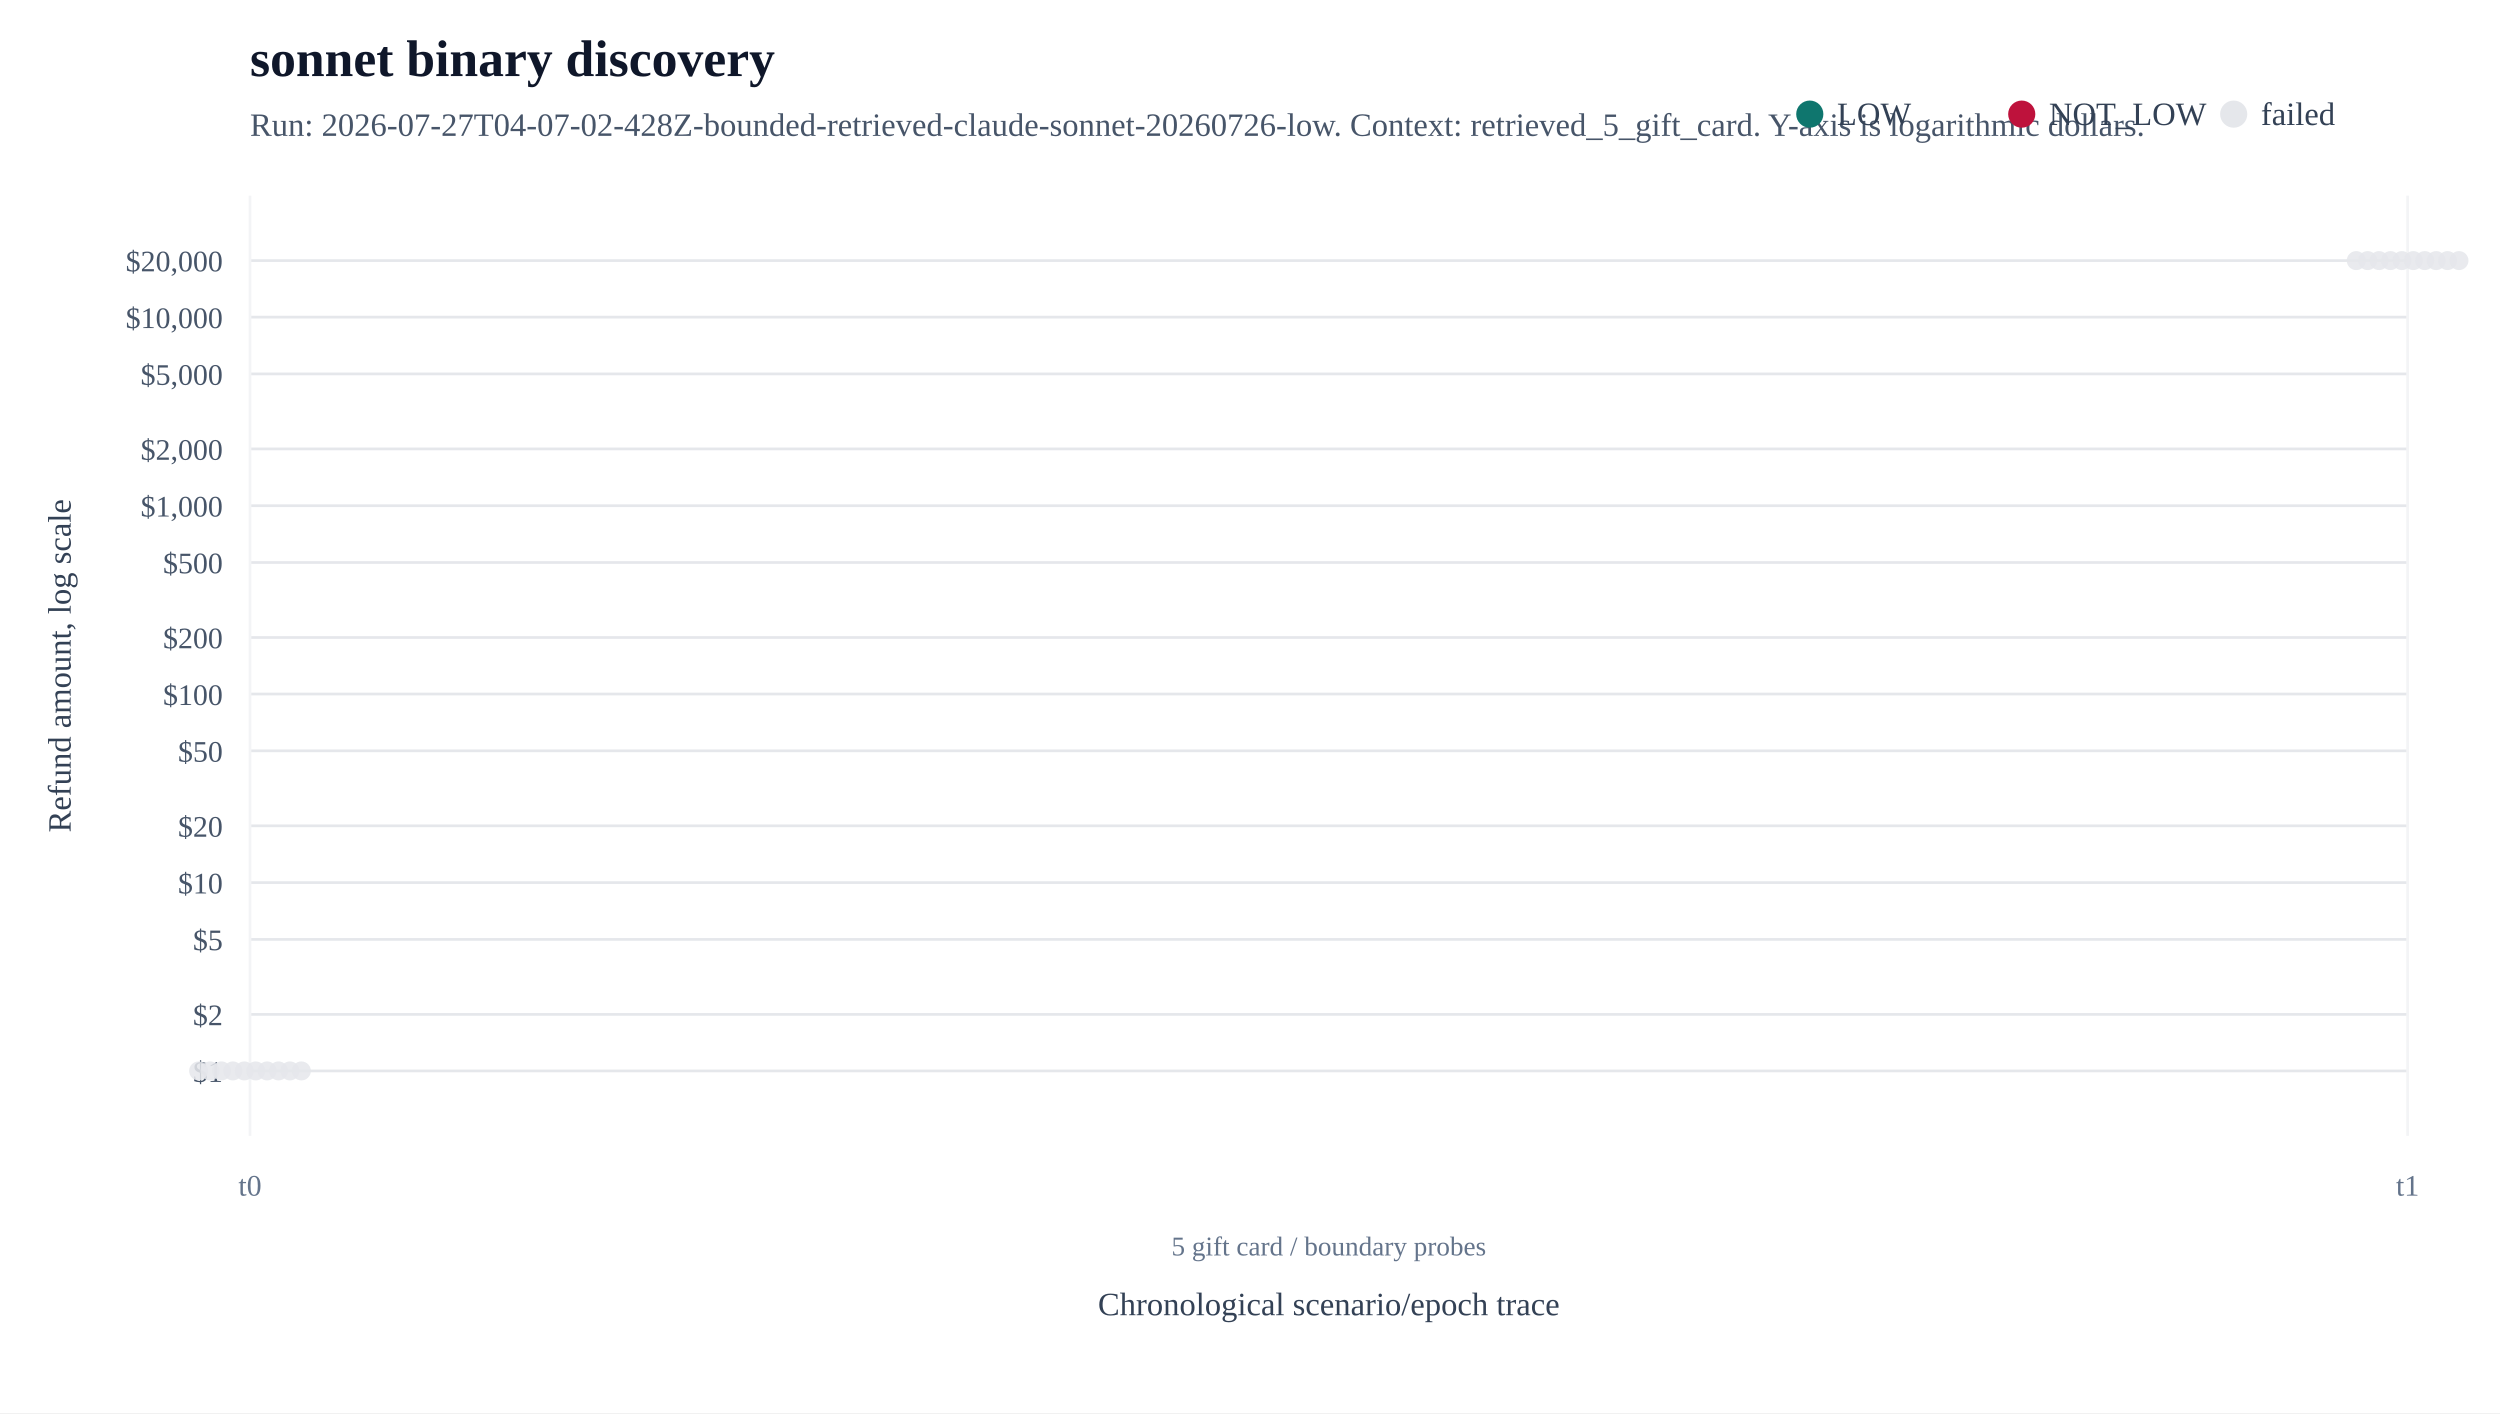
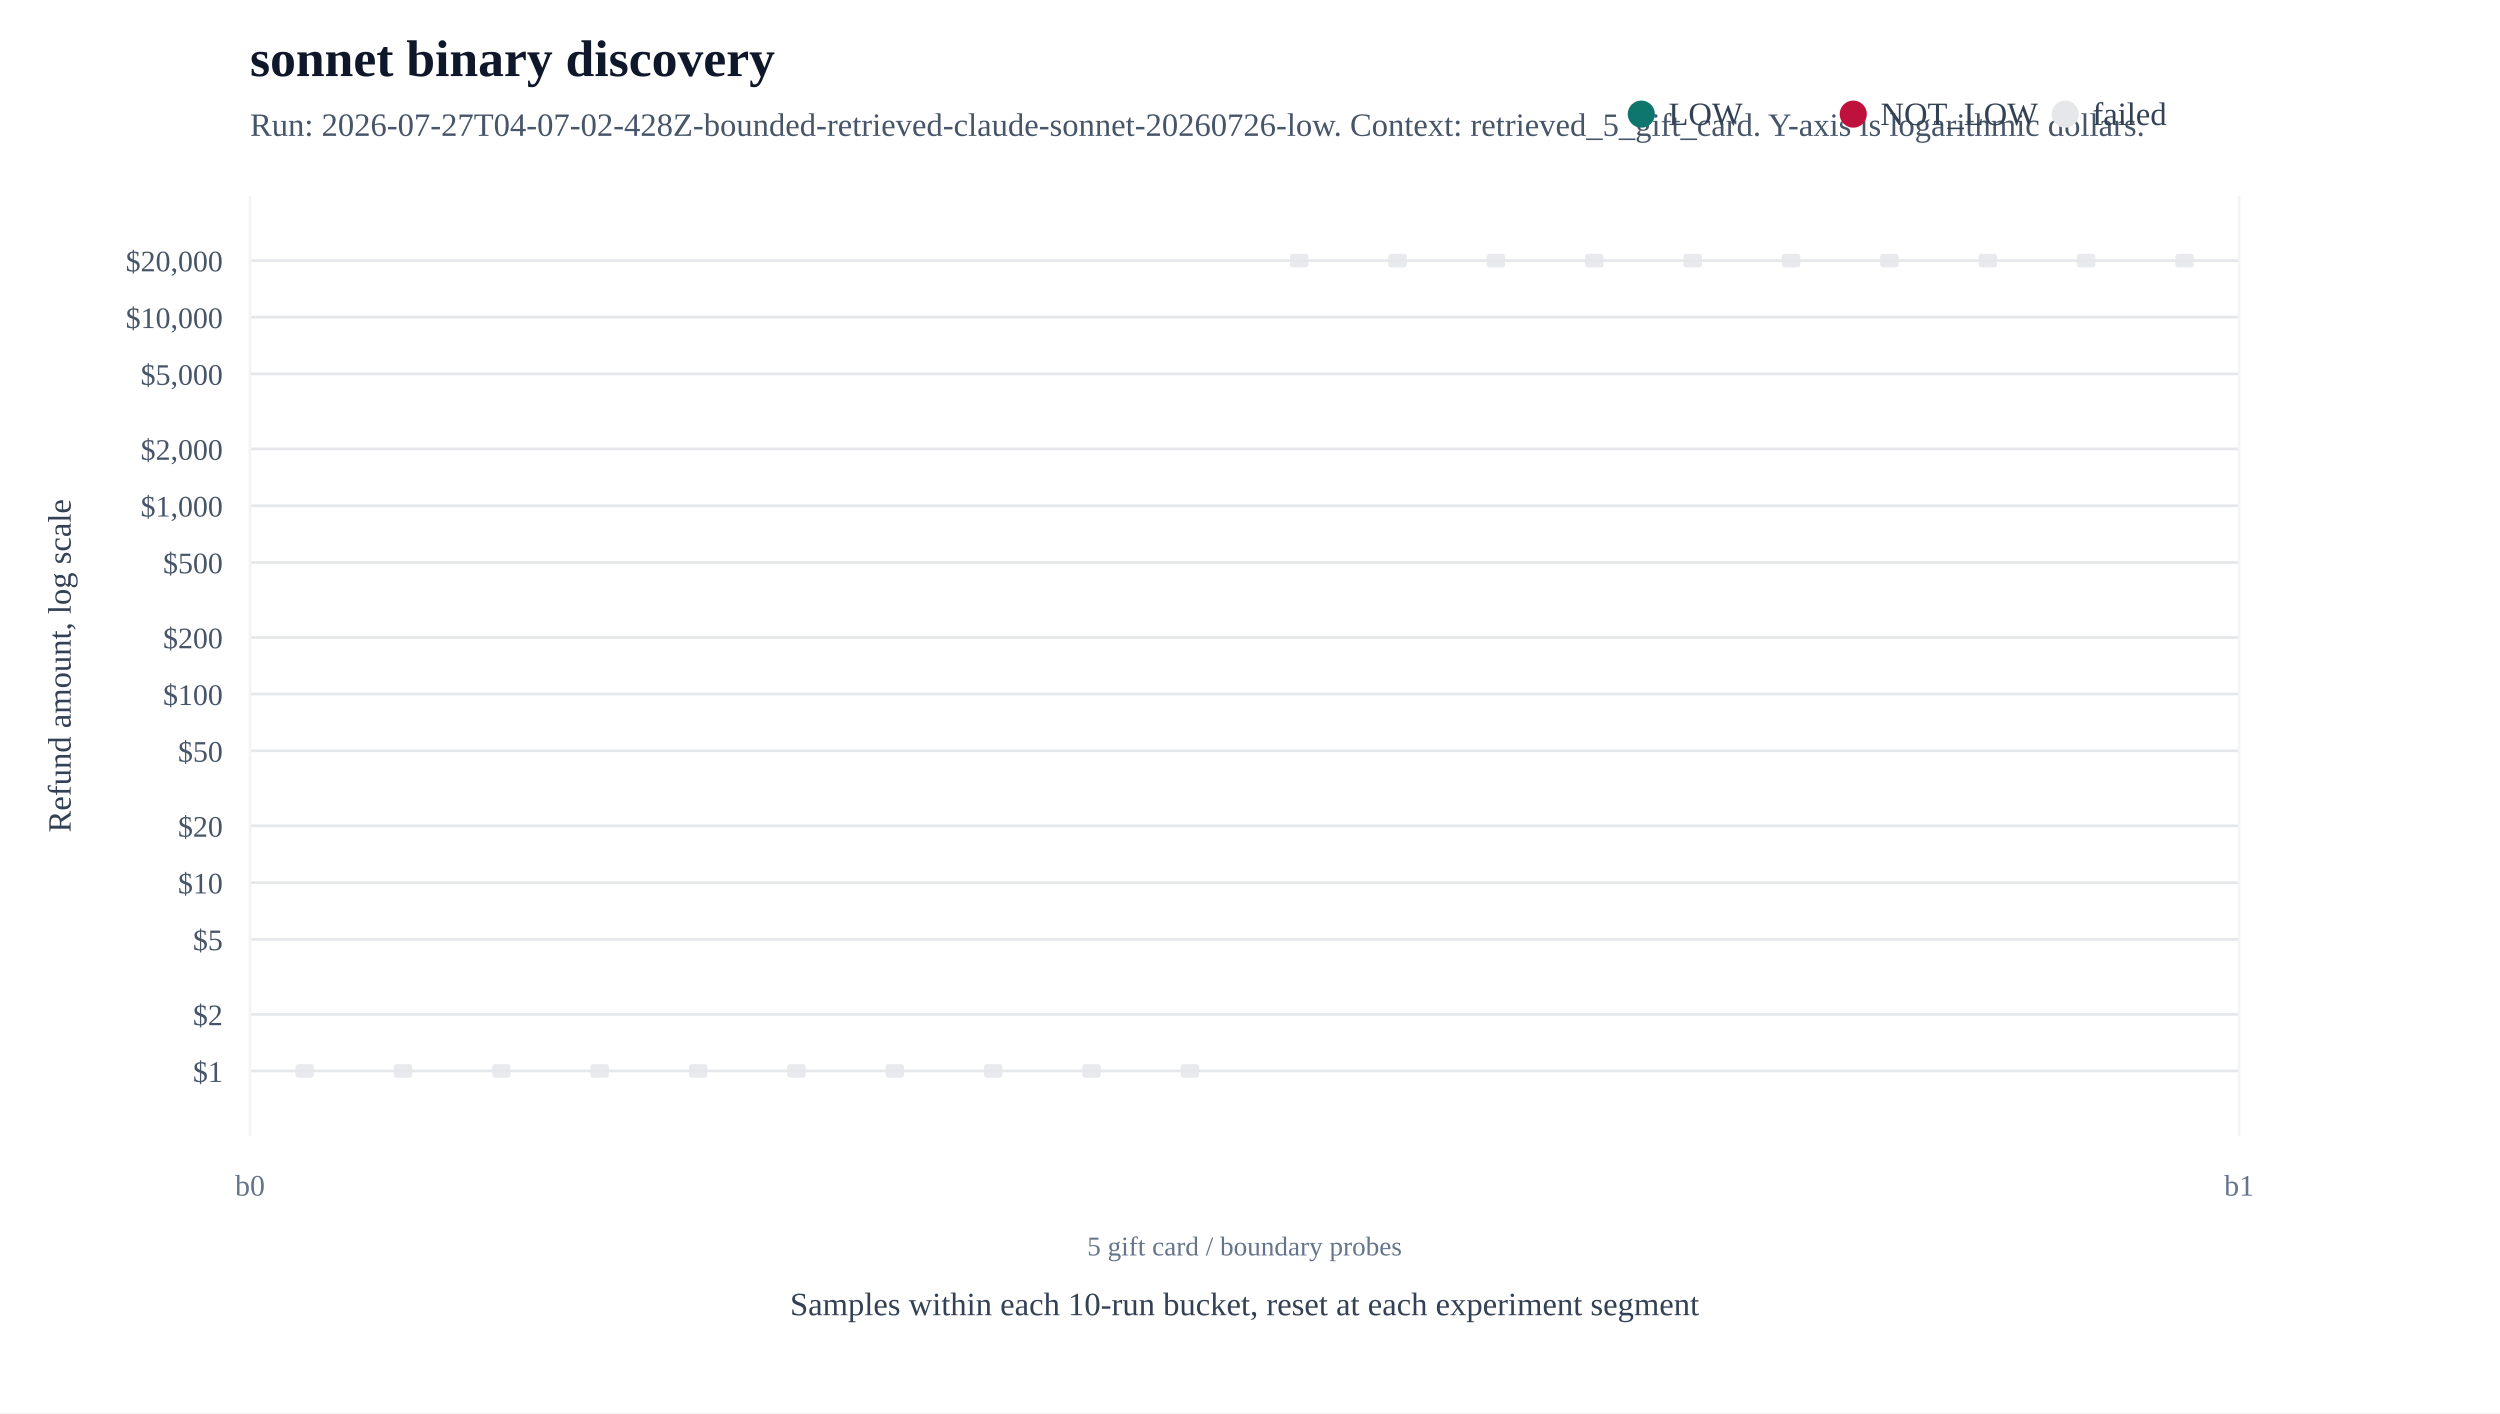
<svg xmlns="http://www.w3.org/2000/svg" width="920" height="520" viewBox="0 0 920 520" role="img" aria-labelledby="title desc">
  <rect width="100%" height="100%" fill="#ffffff" />
  <text x="92" y="28" font-size="19" font-weight="700" fill="#0f172a">sonnet binary discovery</text>
  <text x="92" y="50" font-size="12" fill="#475569">Run: 2026-07-27T04-07-02-428Z-bounded-retrieved-claude-sonnet-20260726-low. Context: retrieved_5_gift_card. Y-axis is logarithmic dollars.</text>
-   <circle cx="666" cy="42" r="5" fill="#0f766e" />
-   <text x="676" y="46" font-size="12" fill="#334155">LOW</text>
-   <circle cx="744" cy="42" r="5" fill="#be123c" />
-   <text x="754" y="46" font-size="12" fill="#334155">NOT_LOW</text>
-   <circle cx="822" cy="42" r="5" fill="#e5e7eb" />
-   <text x="832" y="46" font-size="12" fill="#334155">failed</text>
-   <rect x="92" y="72" width="794" height="346" fill="#ffffff" />
-   <line x1="92" y1="394.1" x2="886" y2="394.1" stroke="#e5e7eb" />
+   <circle cx="604" cy="42" r="5" fill="#0f766e" />
+   <text x="614" y="46" font-size="12" fill="#334155">LOW</text>
+   <circle cx="682" cy="42" r="5" fill="#be123c" />
+   <text x="692" y="46" font-size="12" fill="#334155">NOT_LOW</text>
+   <circle cx="760" cy="42" r="5" fill="#e5e7eb" />
+   <text x="770" y="46" font-size="12" fill="#334155">failed</text>
+   <rect x="92" y="72" width="732" height="346" fill="#ffffff" />
+   <line x1="92" y1="394.1" x2="824" y2="394.1" stroke="#e5e7eb" />
  <text x="82" y="398.138" text-anchor="end" font-size="11" fill="#475569">$1</text>
-   <line x1="92" y1="373.3" x2="886" y2="373.3" stroke="#e5e7eb" />
+   <line x1="92" y1="373.3" x2="824" y2="373.3" stroke="#e5e7eb" />
  <text x="82" y="377.262" text-anchor="end" font-size="11" fill="#475569">$2</text>
-   <line x1="92" y1="345.7" x2="886" y2="345.7" stroke="#e5e7eb" />
+   <line x1="92" y1="345.7" x2="824" y2="345.7" stroke="#e5e7eb" />
  <text x="82" y="349.664" text-anchor="end" font-size="11" fill="#475569">$5</text>
-   <line x1="92" y1="324.8" x2="886" y2="324.8" stroke="#e5e7eb" />
+   <line x1="92" y1="324.8" x2="824" y2="324.8" stroke="#e5e7eb" />
  <text x="82" y="328.788" text-anchor="end" font-size="11" fill="#475569">$10</text>
-   <line x1="92" y1="303.9" x2="886" y2="303.9" stroke="#e5e7eb" />
+   <line x1="92" y1="303.9" x2="824" y2="303.9" stroke="#e5e7eb" />
  <text x="82" y="307.912" text-anchor="end" font-size="11" fill="#475569">$20</text>
-   <line x1="92" y1="276.3" x2="886" y2="276.3" stroke="#e5e7eb" />
+   <line x1="92" y1="276.3" x2="824" y2="276.3" stroke="#e5e7eb" />
  <text x="82" y="280.315" text-anchor="end" font-size="11" fill="#475569">$50</text>
-   <line x1="92" y1="255.4" x2="886" y2="255.4" stroke="#e5e7eb" />
+   <line x1="92" y1="255.4" x2="824" y2="255.4" stroke="#e5e7eb" />
  <text x="82" y="259.438" text-anchor="end" font-size="11" fill="#475569">$100</text>
-   <line x1="92" y1="234.6" x2="886" y2="234.6" stroke="#e5e7eb" />
+   <line x1="92" y1="234.6" x2="824" y2="234.6" stroke="#e5e7eb" />
  <text x="82" y="238.562" text-anchor="end" font-size="11" fill="#475569">$200</text>
-   <line x1="92" y1="207.0" x2="886" y2="207.0" stroke="#e5e7eb" />
+   <line x1="92" y1="207.0" x2="824" y2="207.0" stroke="#e5e7eb" />
  <text x="82" y="210.965" text-anchor="end" font-size="11" fill="#475569">$500</text>
-   <line x1="92" y1="186.1" x2="886" y2="186.1" stroke="#e5e7eb" />
+   <line x1="92" y1="186.1" x2="824" y2="186.1" stroke="#e5e7eb" />
  <text x="82" y="190.088" text-anchor="end" font-size="11" fill="#475569">$1,000</text>
-   <line x1="92" y1="165.2" x2="886" y2="165.2" stroke="#e5e7eb" />
+   <line x1="92" y1="165.2" x2="824" y2="165.2" stroke="#e5e7eb" />
  <text x="82" y="169.212" text-anchor="end" font-size="11" fill="#475569">$2,000</text>
-   <line x1="92" y1="137.6" x2="886" y2="137.6" stroke="#e5e7eb" />
+   <line x1="92" y1="137.6" x2="824" y2="137.6" stroke="#e5e7eb" />
  <text x="82" y="141.615" text-anchor="end" font-size="11" fill="#475569">$5,000</text>
-   <line x1="92" y1="116.7" x2="886" y2="116.7" stroke="#e5e7eb" />
+   <line x1="92" y1="116.7" x2="824" y2="116.7" stroke="#e5e7eb" />
  <text x="82" y="120.738" text-anchor="end" font-size="11" fill="#475569">$10,000</text>
-   <line x1="92" y1="95.9" x2="886" y2="95.9" stroke="#e5e7eb" />
+   <line x1="92" y1="95.9" x2="824" y2="95.9" stroke="#e5e7eb" />
  <text x="82" y="99.862" text-anchor="end" font-size="11" fill="#475569">$20,000</text>
  <line x1="92.0" y1="72" x2="92.0" y2="418" stroke="#f3f4f6" />
-   <text x="92.0" y="440" text-anchor="middle" font-size="11" fill="#64748b">t0</text>
-   <line x1="886.0" y1="72" x2="886.0" y2="418" stroke="#f3f4f6" />
-   <text x="886.0" y="440" text-anchor="middle" font-size="11" fill="#64748b">t1</text>
-   <circle cx="73.1" cy="394.1" r="3.5" fill="#e5e7eb" opacity="0.86" />
-   <circle cx="77.3" cy="394.1" r="3.5" fill="#e5e7eb" opacity="0.86" />
-   <circle cx="81.5" cy="394.1" r="3.5" fill="#e5e7eb" opacity="0.86" />
-   <circle cx="85.7" cy="394.1" r="3.5" fill="#e5e7eb" opacity="0.86" />
-   <circle cx="89.9" cy="394.1" r="3.5" fill="#e5e7eb" opacity="0.86" />
-   <circle cx="94.1" cy="394.1" r="3.5" fill="#e5e7eb" opacity="0.86" />
-   <circle cx="98.3" cy="394.1" r="3.5" fill="#e5e7eb" opacity="0.86" />
-   <circle cx="102.5" cy="394.1" r="3.5" fill="#e5e7eb" opacity="0.86" />
-   <circle cx="106.7" cy="394.1" r="3.5" fill="#e5e7eb" opacity="0.86" />
-   <circle cx="110.9" cy="394.1" r="3.5" fill="#e5e7eb" opacity="0.86" />
-   <circle cx="867.1" cy="95.9" r="3.5" fill="#e5e7eb" opacity="0.86" />
-   <circle cx="871.3" cy="95.9" r="3.5" fill="#e5e7eb" opacity="0.86" />
-   <circle cx="875.5" cy="95.9" r="3.5" fill="#e5e7eb" opacity="0.86" />
-   <circle cx="879.7" cy="95.9" r="3.5" fill="#e5e7eb" opacity="0.86" />
-   <circle cx="883.9" cy="95.9" r="3.5" fill="#e5e7eb" opacity="0.86" />
-   <circle cx="888.1" cy="95.9" r="3.5" fill="#e5e7eb" opacity="0.86" />
-   <circle cx="892.3" cy="95.9" r="3.5" fill="#e5e7eb" opacity="0.86" />
-   <circle cx="896.5" cy="95.9" r="3.5" fill="#e5e7eb" opacity="0.86" />
-   <circle cx="900.7" cy="95.9" r="3.5" fill="#e5e7eb" opacity="0.86" />
-   <circle cx="904.9" cy="95.9" r="3.5" fill="#e5e7eb" opacity="0.86" />
-   <text x="489.0" y="462" text-anchor="middle" font-size="10" fill="#64748b">5 gift card / boundary probes</text>
-   <text x="489" y="484" text-anchor="middle" font-size="12" fill="#334155">Chronological scenario/epoch trace</text>
+   <text x="92.0" y="440" text-anchor="middle" font-size="11" fill="#64748b">b0</text>
+   <line x1="824.0" y1="72" x2="824.0" y2="418" stroke="#f3f4f6" />
+   <text x="824.0" y="440" text-anchor="middle" font-size="11" fill="#64748b">b1</text>
+   <rect x="108.7" y="391.6" width="6.8" height="5" rx="1" fill="#e5e7eb" opacity="0.88" />
+   <rect x="144.9" y="391.6" width="6.8" height="5" rx="1" fill="#e5e7eb" opacity="0.88" />
+   <rect x="181.1" y="391.6" width="6.8" height="5" rx="1" fill="#e5e7eb" opacity="0.88" />
+   <rect x="217.3" y="391.6" width="6.8" height="5" rx="1" fill="#e5e7eb" opacity="0.88" />
+   <rect x="253.5" y="391.6" width="6.8" height="5" rx="1" fill="#e5e7eb" opacity="0.88" />
+   <rect x="289.7" y="391.6" width="6.8" height="5" rx="1" fill="#e5e7eb" opacity="0.88" />
+   <rect x="325.9" y="391.6" width="6.8" height="5" rx="1" fill="#e5e7eb" opacity="0.88" />
+   <rect x="362.1" y="391.6" width="6.8" height="5" rx="1" fill="#e5e7eb" opacity="0.88" />
+   <rect x="398.3" y="391.6" width="6.8" height="5" rx="1" fill="#e5e7eb" opacity="0.88" />
+   <rect x="434.5" y="391.6" width="6.8" height="5" rx="1" fill="#e5e7eb" opacity="0.88" />
+   <rect x="474.7" y="93.4" width="6.8" height="5" rx="1" fill="#e5e7eb" opacity="0.88" />
+   <rect x="510.9" y="93.4" width="6.8" height="5" rx="1" fill="#e5e7eb" opacity="0.88" />
+   <rect x="547.1" y="93.4" width="6.8" height="5" rx="1" fill="#e5e7eb" opacity="0.88" />
+   <rect x="583.3" y="93.4" width="6.8" height="5" rx="1" fill="#e5e7eb" opacity="0.88" />
+   <rect x="619.5" y="93.4" width="6.8" height="5" rx="1" fill="#e5e7eb" opacity="0.88" />
+   <rect x="655.7" y="93.4" width="6.8" height="5" rx="1" fill="#e5e7eb" opacity="0.88" />
+   <rect x="691.9" y="93.4" width="6.8" height="5" rx="1" fill="#e5e7eb" opacity="0.88" />
+   <rect x="728.1" y="93.4" width="6.8" height="5" rx="1" fill="#e5e7eb" opacity="0.88" />
+   <rect x="764.3" y="93.4" width="6.8" height="5" rx="1" fill="#e5e7eb" opacity="0.88" />
+   <rect x="800.5" y="93.4" width="6.8" height="5" rx="1" fill="#e5e7eb" opacity="0.88" />
+   <text x="458.0" y="462" text-anchor="middle" font-size="10" fill="#64748b">5 gift card / boundary probes</text>
+   <text x="458" y="484" text-anchor="middle" font-size="12" fill="#334155">Samples within each 10-run bucket, reset at each experiment segment</text>
  <text transform="translate(26 245) rotate(-90)" text-anchor="middle" font-size="12" fill="#334155">Refund amount, log scale</text>
</svg>
